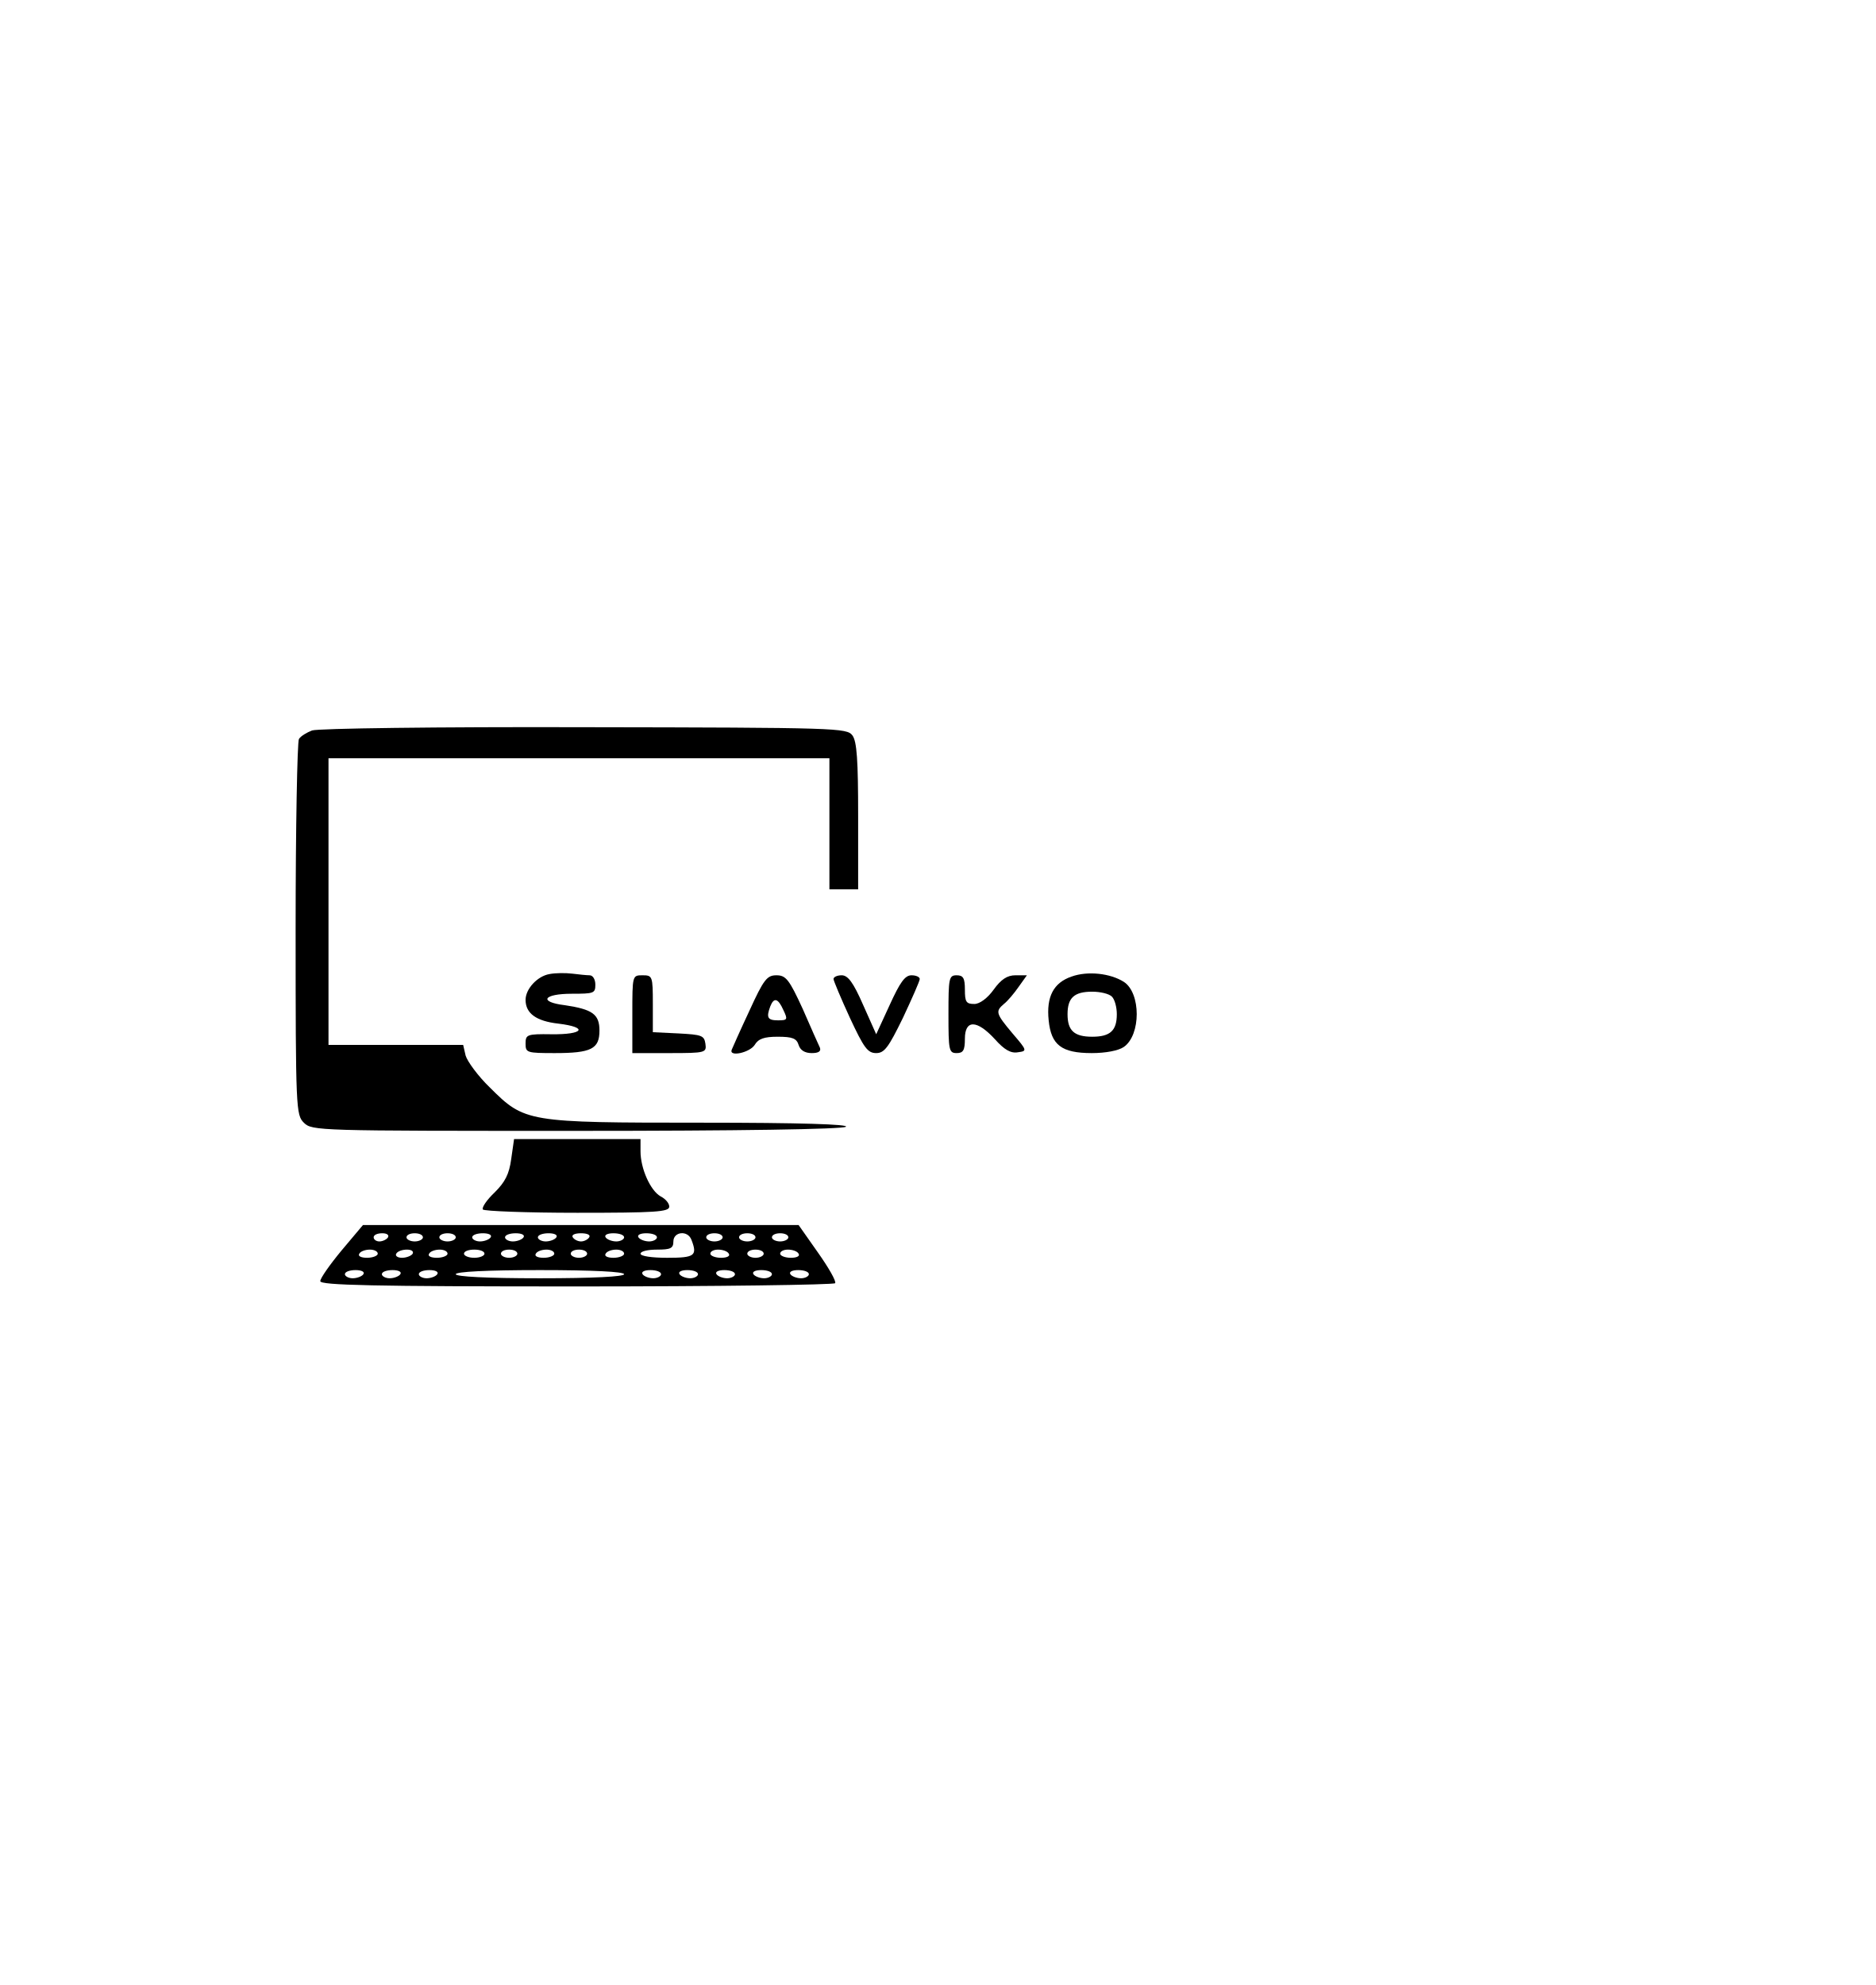
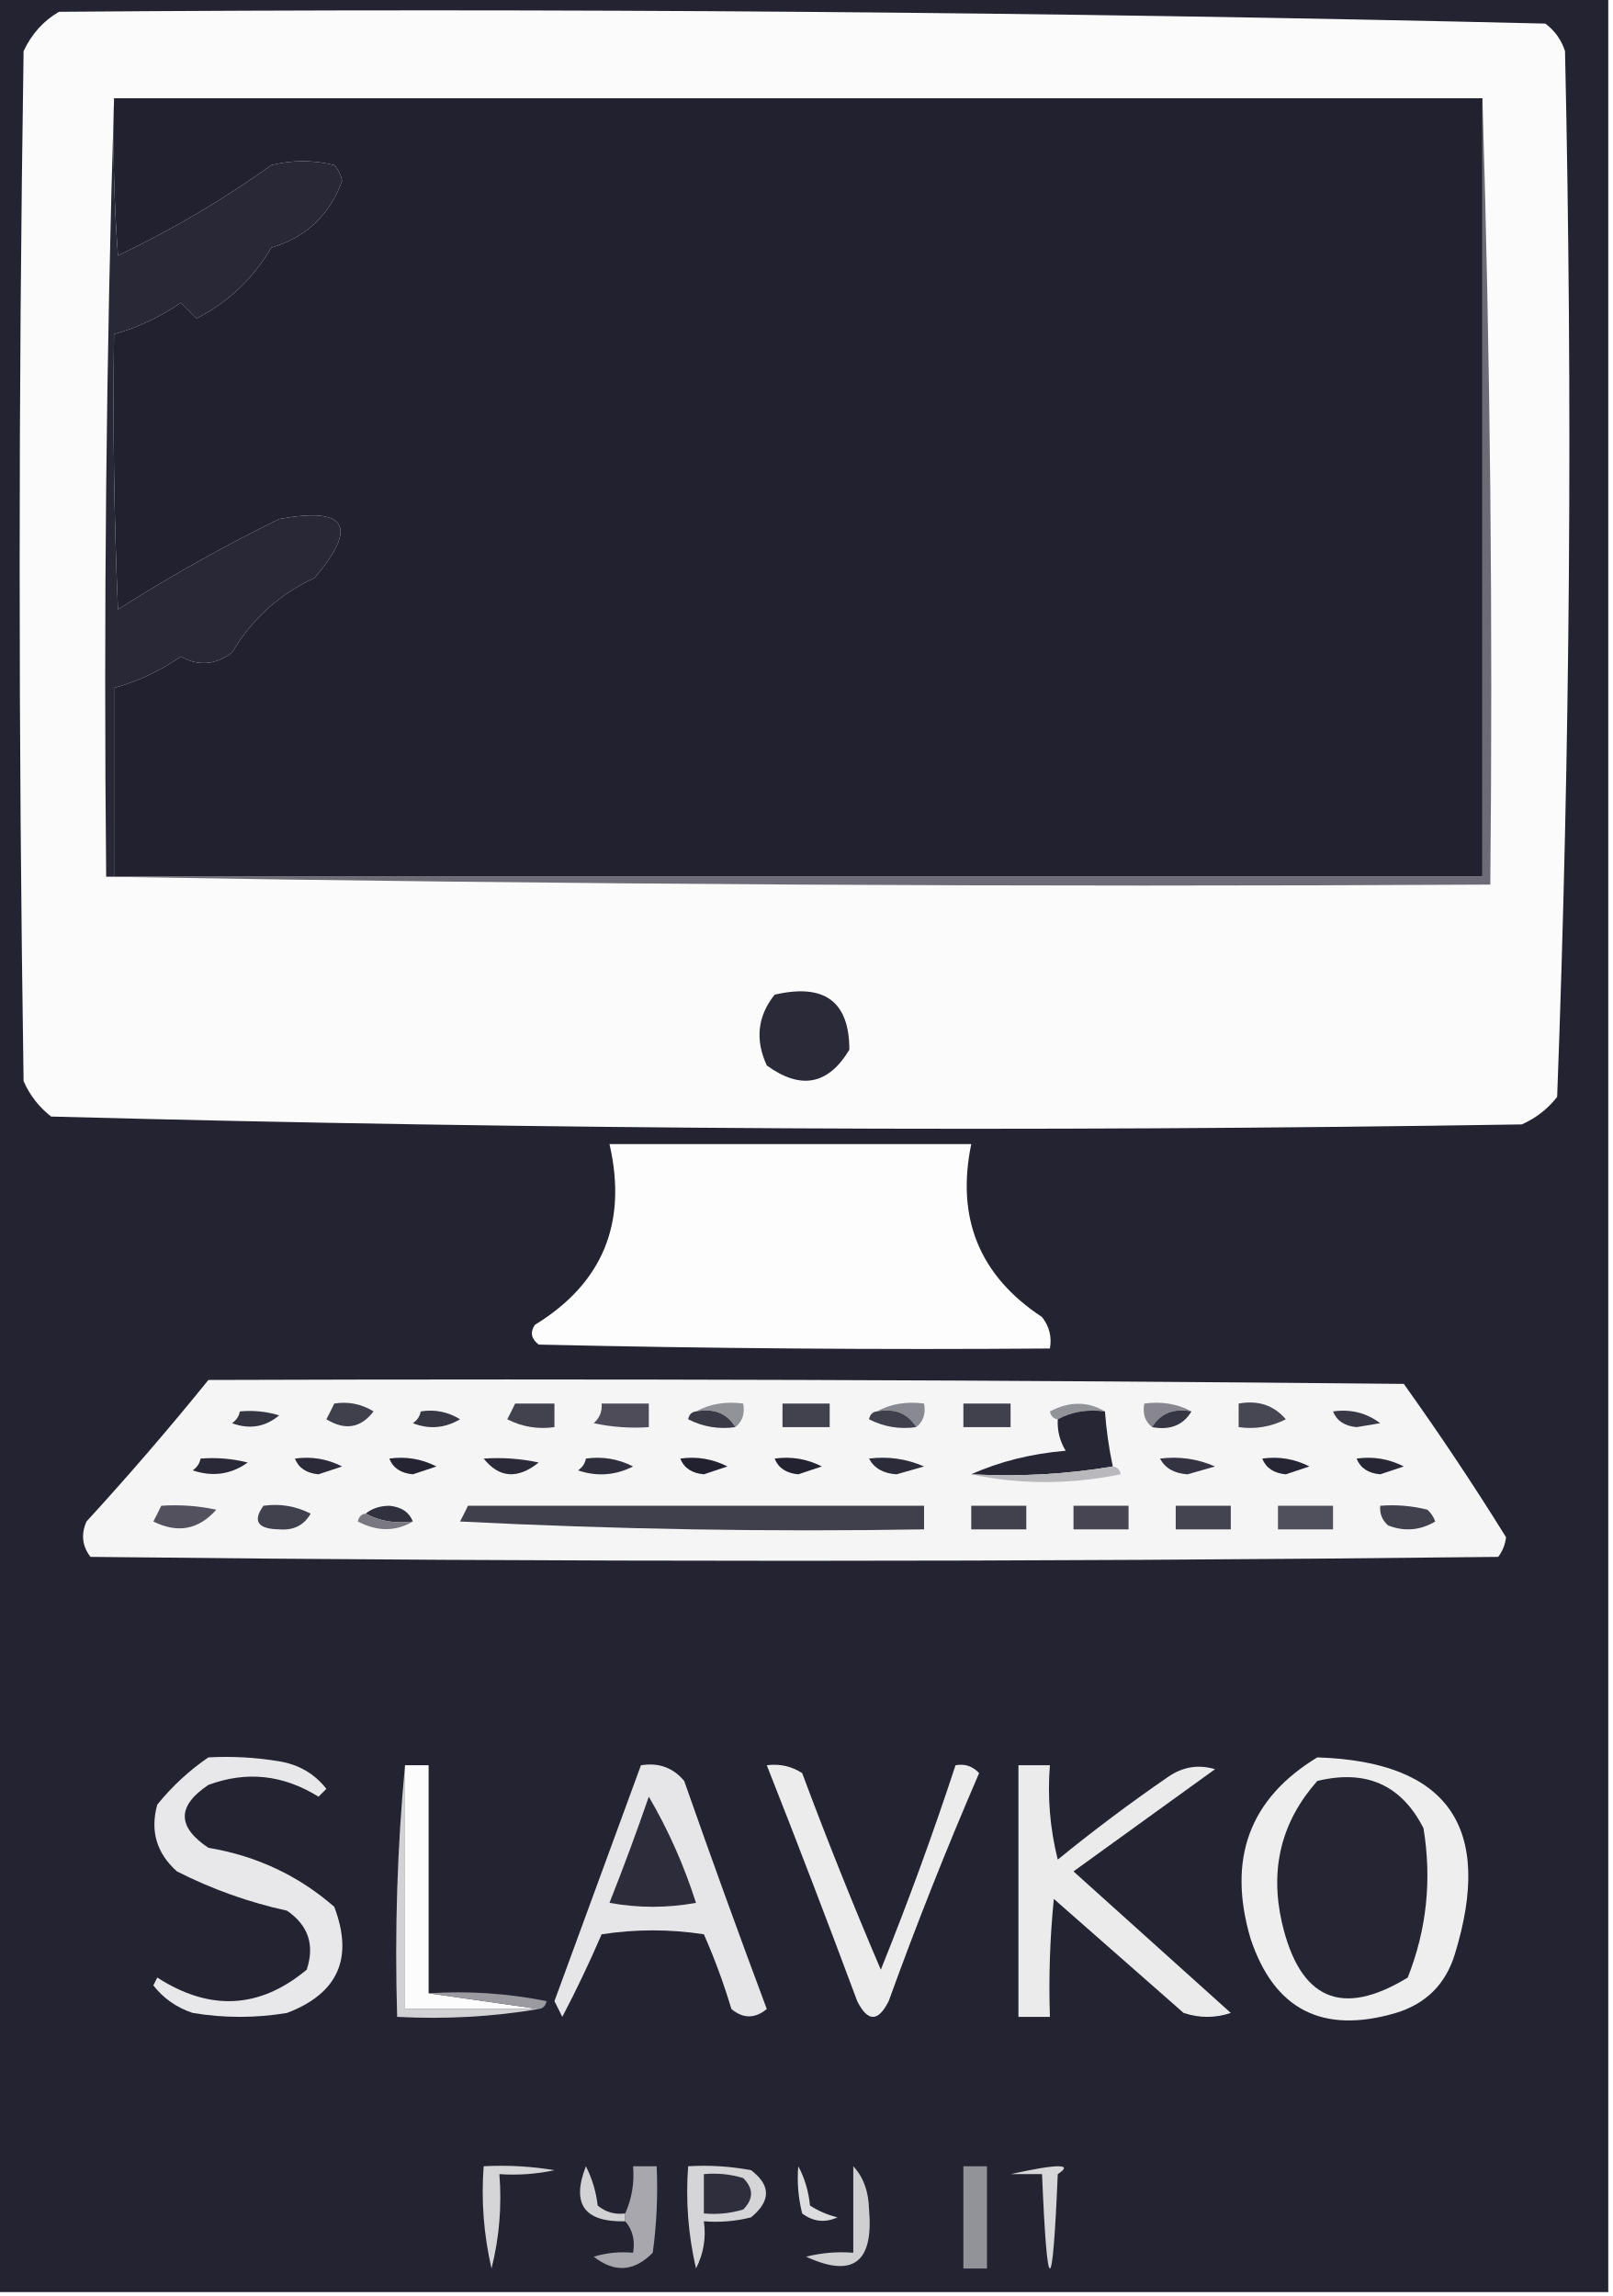
- <svg xmlns="http://www.w3.org/2000/svg" width="189px" height="200px" viewBox="0 0 189 199" version="1.1">
-   <g id="surface1">
-     <path style=" stroke:none;fill-rule:nonzero;fill:rgb(0%,0%,0%);fill-opacity:1;" d="M 31.445 73.098 C 30.906 73.305 30.285 73.676 30.121 73.965 C 29.957 74.254 29.789 82.875 29.789 93.105 C 29.789 111.258 29.832 111.836 30.617 112.617 C 31.445 113.441 31.984 113.441 58.047 113.441 C 74.473 113.441 84.859 113.277 85.23 113.031 C 85.645 112.781 80.641 112.617 70.711 112.617 C 53.082 112.617 52.879 112.578 49.359 109.07 C 48.16 107.914 47.086 106.43 46.918 105.852 L 46.672 104.781 L 33.102 104.781 L 33.102 75.902 L 83.578 75.902 L 83.578 89.105 L 86.473 89.105 L 86.473 81.762 C 86.473 76.07 86.348 74.211 85.895 73.594 C 85.316 72.852 84.527 72.809 58.875 72.77 C 43.98 72.727 32.023 72.891 31.445 73.098 Z M 31.445 73.098 " />
-     <path style=" stroke:none;fill-rule:nonzero;fill:rgb(0%,0%,0%);fill-opacity:1;" d="M 55.359 97.645 C 54.16 97.852 52.961 99.129 52.961 100.242 C 52.961 101.605 54.035 102.387 56.27 102.637 C 59.332 103.008 58.793 103.75 55.566 103.707 C 53.082 103.668 52.961 103.75 52.961 104.656 C 52.961 105.562 53.082 105.605 55.898 105.605 C 59.578 105.605 60.406 105.191 60.406 103.336 C 60.406 101.688 59.703 101.191 56.891 100.777 C 54.242 100.449 54.738 99.625 57.637 99.625 C 59.828 99.625 59.992 99.582 59.992 98.715 C 59.992 98.18 59.746 97.766 59.414 97.766 C 59.125 97.766 58.34 97.684 57.676 97.602 C 57.016 97.52 55.98 97.52 55.359 97.645 Z M 55.359 97.645 " />
-     <path style=" stroke:none;fill-rule:nonzero;fill:rgb(0%,0%,0%);fill-opacity:1;" d="M 107.988 97.891 C 106.168 98.512 105.422 99.914 105.672 102.305 C 105.918 104.781 106.953 105.605 110.016 105.605 C 111.422 105.605 112.703 105.359 113.242 104.988 C 114.98 103.789 114.98 99.543 113.242 98.426 C 111.879 97.562 109.602 97.312 107.988 97.891 Z M 112.043 99.914 C 112.332 100.203 112.539 100.984 112.539 101.688 C 112.539 103.336 111.879 103.957 110.059 103.957 C 108.238 103.957 107.574 103.336 107.574 101.688 C 107.574 100.035 108.238 99.418 110.059 99.418 C 110.883 99.418 111.754 99.625 112.043 99.914 Z M 112.043 99.914 " />
-     <path style=" stroke:none;fill-rule:nonzero;fill:rgb(0%,0%,0%);fill-opacity:1;" d="M 63.719 101.688 L 63.719 105.605 L 67.48 105.605 C 71.125 105.605 71.207 105.562 71.082 104.656 C 70.957 103.832 70.711 103.75 68.391 103.625 L 65.785 103.5 L 65.785 100.656 C 65.785 97.852 65.746 97.766 64.75 97.766 C 63.719 97.766 63.719 97.766 63.719 101.688 Z M 63.719 101.688 " />
-     <path style=" stroke:none;fill-rule:nonzero;fill:rgb(0%,0%,0%);fill-opacity:1;" d="M 75.508 101.355 C 74.598 103.297 73.812 105.07 73.73 105.273 C 73.441 106.02 75.551 105.562 76.047 104.781 C 76.418 104.16 77 103.957 78.363 103.957 C 79.852 103.957 80.266 104.121 80.473 104.781 C 80.641 105.316 81.094 105.605 81.797 105.605 C 82.461 105.605 82.75 105.441 82.625 105.07 C 82.5 104.82 81.715 103.047 80.887 101.148 C 79.523 98.18 79.191 97.766 78.238 97.766 C 77.289 97.766 76.957 98.18 75.508 101.355 Z M 78.941 101.273 C 79.398 102.223 79.355 102.305 78.406 102.305 C 77.328 102.305 77.207 102.016 77.617 100.902 C 77.992 99.953 78.406 100.078 78.941 101.273 Z M 78.941 101.273 " />
-     <path style=" stroke:none;fill-rule:nonzero;fill:rgb(0%,0%,0%);fill-opacity:1;" d="M 83.992 98.141 C 83.992 98.305 84.734 100.078 85.645 102.059 C 87.051 105.07 87.426 105.605 88.293 105.605 C 89.121 105.605 89.535 105.027 90.984 102.059 C 91.895 100.117 92.68 98.344 92.68 98.141 C 92.68 97.934 92.309 97.766 91.852 97.766 C 91.191 97.766 90.695 98.469 89.66 100.738 L 88.293 103.707 L 86.969 100.738 C 85.977 98.469 85.438 97.766 84.816 97.766 C 84.363 97.766 83.992 97.934 83.992 98.141 Z M 83.992 98.141 " />
-     <path style=" stroke:none;fill-rule:nonzero;fill:rgb(0%,0%,0%);fill-opacity:1;" d="M 95.574 101.688 C 95.574 105.316 95.617 105.605 96.402 105.605 C 97.066 105.605 97.23 105.316 97.23 104.16 C 97.23 102.223 98.43 102.223 100.25 104.203 C 101.203 105.273 101.863 105.648 102.566 105.523 C 103.52 105.398 103.52 105.359 102.031 103.625 C 100.332 101.605 100.293 101.398 101.16 100.656 C 101.535 100.367 102.195 99.582 102.652 98.922 L 103.477 97.766 L 102.32 97.766 C 101.492 97.766 100.871 98.18 100.129 99.211 C 99.508 100.078 98.719 100.656 98.184 100.656 C 97.355 100.656 97.23 100.449 97.23 99.211 C 97.23 98.055 97.066 97.766 96.402 97.766 C 95.617 97.766 95.574 98.055 95.574 101.688 Z M 95.574 101.688 " />
-     <path style=" stroke:none;fill-rule:nonzero;fill:rgb(0%,0%,0%);fill-opacity:1;" d="M 51.512 116.289 C 51.305 117.816 50.891 118.602 49.855 119.633 C 49.07 120.375 48.531 121.156 48.656 121.363 C 48.781 121.527 53.043 121.695 58.172 121.695 C 66.035 121.695 67.441 121.609 67.441 121.074 C 67.441 120.746 67.07 120.293 66.57 120.043 C 65.539 119.465 64.543 117.238 64.543 115.504 L 64.543 114.27 L 51.801 114.27 Z M 51.512 116.289 " />
-     <path style=" stroke:none;fill-rule:nonzero;fill:rgb(0%,0%,0%);fill-opacity:1;" d="M 34.422 125.488 C 33.223 126.934 32.273 128.293 32.273 128.582 C 32.273 128.996 37.527 129.117 58.09 129.117 C 72.324 129.117 84.031 128.953 84.156 128.789 C 84.281 128.582 83.496 127.223 82.418 125.695 L 80.473 122.93 L 36.574 122.93 Z M 39.098 124.168 C 38.977 124.375 38.562 124.582 38.23 124.582 C 37.898 124.582 37.652 124.375 37.652 124.168 C 37.652 123.922 38.023 123.758 38.52 123.758 C 38.977 123.758 39.223 123.922 39.098 124.168 Z M 42.617 124.168 C 42.617 124.375 42.242 124.582 41.789 124.582 C 41.332 124.582 40.961 124.375 40.961 124.168 C 40.961 123.922 41.332 123.758 41.789 123.758 C 42.242 123.758 42.617 123.922 42.617 124.168 Z M 45.926 124.168 C 45.926 124.375 45.555 124.582 45.098 124.582 C 44.645 124.582 44.27 124.375 44.27 124.168 C 44.27 123.922 44.645 123.758 45.098 123.758 C 45.555 123.758 45.926 123.922 45.926 124.168 Z M 49.441 124.168 C 49.32 124.375 48.82 124.582 48.367 124.582 C 47.953 124.582 47.582 124.375 47.582 124.168 C 47.582 123.922 48.078 123.758 48.656 123.758 C 49.234 123.758 49.609 123.922 49.441 124.168 Z M 52.754 124.168 C 52.629 124.375 52.133 124.582 51.676 124.582 C 51.262 124.582 50.891 124.375 50.891 124.168 C 50.891 123.922 51.387 123.758 51.965 123.758 C 52.547 123.758 52.918 123.922 52.754 124.168 Z M 56.062 124.168 C 55.938 124.375 55.441 124.582 54.988 124.582 C 54.574 124.582 54.199 124.375 54.199 124.168 C 54.199 123.922 54.699 123.758 55.277 123.758 C 55.855 123.758 56.227 123.922 56.062 124.168 Z M 59.371 124.168 C 59.25 124.375 58.875 124.582 58.547 124.582 C 58.215 124.582 57.844 124.375 57.719 124.168 C 57.551 123.922 57.926 123.758 58.547 123.758 C 59.164 123.758 59.539 123.922 59.371 124.168 Z M 62.891 124.168 C 62.891 124.375 62.516 124.582 62.105 124.582 C 61.648 124.582 61.152 124.375 61.027 124.168 C 60.863 123.922 61.234 123.758 61.812 123.758 C 62.395 123.758 62.891 123.922 62.891 124.168 Z M 66.199 124.168 C 66.199 124.375 65.828 124.582 65.414 124.582 C 64.957 124.582 64.461 124.375 64.336 124.168 C 64.172 123.922 64.543 123.758 65.125 123.758 C 65.703 123.758 66.199 123.922 66.199 124.168 Z M 69.676 124.418 C 70.297 126.023 70.008 126.23 67.234 126.23 C 65.703 126.23 64.543 126.066 64.543 125.82 C 64.543 125.57 65.289 125.406 66.199 125.406 C 67.566 125.406 67.855 125.281 67.855 124.582 C 67.855 123.59 69.305 123.426 69.676 124.418 Z M 72.82 124.168 C 72.82 124.375 72.445 124.582 71.992 124.582 C 71.535 124.582 71.164 124.375 71.164 124.168 C 71.164 123.922 71.535 123.758 71.992 123.758 C 72.445 123.758 72.82 123.922 72.82 124.168 Z M 76.129 124.168 C 76.129 124.375 75.758 124.582 75.301 124.582 C 74.848 124.582 74.473 124.375 74.473 124.168 C 74.473 123.922 74.848 123.758 75.301 123.758 C 75.758 123.758 76.129 123.922 76.129 124.168 Z M 79.441 124.168 C 79.441 124.375 79.066 124.582 78.613 124.582 C 78.156 124.582 77.785 124.375 77.785 124.168 C 77.785 123.922 78.156 123.758 78.613 123.758 C 79.066 123.758 79.441 123.922 79.441 124.168 Z M 38.066 125.82 C 38.066 126.023 37.566 126.23 36.988 126.23 C 36.41 126.23 36.039 126.066 36.203 125.82 C 36.328 125.57 36.824 125.406 37.277 125.406 C 37.691 125.406 38.066 125.57 38.066 125.82 Z M 41.582 125.82 C 41.457 126.023 40.961 126.23 40.508 126.23 C 40.051 126.23 39.801 126.023 39.926 125.82 C 40.051 125.57 40.547 125.406 41.004 125.406 C 41.457 125.406 41.707 125.57 41.582 125.82 Z M 45.098 125.82 C 45.098 126.023 44.602 126.23 44.023 126.23 C 43.445 126.23 43.07 126.066 43.238 125.82 C 43.359 125.57 43.855 125.406 44.312 125.406 C 44.727 125.406 45.098 125.57 45.098 125.82 Z M 48.82 125.82 C 48.82 126.023 48.367 126.23 47.789 126.23 C 47.207 126.23 46.754 126.023 46.754 125.82 C 46.754 125.57 47.207 125.406 47.789 125.406 C 48.367 125.406 48.82 125.57 48.82 125.82 Z M 52.133 125.82 C 52.133 126.023 51.762 126.23 51.305 126.23 C 50.848 126.23 50.477 126.023 50.477 125.82 C 50.477 125.57 50.848 125.406 51.305 125.406 C 51.762 125.406 52.133 125.57 52.133 125.82 Z M 55.855 125.82 C 55.855 126.023 55.359 126.23 54.781 126.23 C 54.199 126.23 53.828 126.066 53.992 125.82 C 54.117 125.57 54.613 125.406 55.07 125.406 C 55.484 125.406 55.855 125.57 55.855 125.82 Z M 59.164 125.82 C 59.164 126.023 58.793 126.23 58.34 126.23 C 57.883 126.23 57.512 126.023 57.512 125.82 C 57.512 125.57 57.883 125.406 58.34 125.406 C 58.793 125.406 59.164 125.57 59.164 125.82 Z M 62.891 125.82 C 62.891 126.023 62.395 126.23 61.812 126.23 C 61.234 126.23 60.863 126.066 61.027 125.82 C 61.152 125.57 61.648 125.406 62.105 125.406 C 62.516 125.406 62.891 125.57 62.891 125.82 Z M 73.441 125.82 C 73.605 126.066 73.234 126.23 72.652 126.23 C 72.074 126.23 71.578 126.023 71.578 125.82 C 71.578 125.57 71.949 125.406 72.363 125.406 C 72.82 125.406 73.316 125.57 73.441 125.82 Z M 76.957 125.82 C 76.957 126.023 76.586 126.23 76.129 126.23 C 75.676 126.23 75.301 126.023 75.301 125.82 C 75.301 125.57 75.676 125.406 76.129 125.406 C 76.586 125.406 76.957 125.57 76.957 125.82 Z M 80.473 125.82 C 80.641 126.066 80.266 126.23 79.688 126.23 C 79.109 126.23 78.613 126.023 78.613 125.82 C 78.613 125.57 78.984 125.406 79.398 125.406 C 79.852 125.406 80.352 125.57 80.473 125.82 Z M 36.617 127.883 C 36.492 128.086 35.996 128.293 35.539 128.293 C 35.129 128.293 34.754 128.086 34.754 127.883 C 34.754 127.633 35.25 127.469 35.832 127.469 C 36.41 127.469 36.781 127.633 36.617 127.883 Z M 40.34 127.883 C 40.215 128.086 39.719 128.293 39.266 128.293 C 38.852 128.293 38.48 128.086 38.48 127.883 C 38.48 127.633 38.977 127.469 39.555 127.469 C 40.133 127.469 40.508 127.633 40.34 127.883 Z M 44.062 127.883 C 43.941 128.086 43.445 128.293 42.988 128.293 C 42.574 128.293 42.203 128.086 42.203 127.883 C 42.203 127.633 42.699 127.469 43.277 127.469 C 43.855 127.469 44.23 127.633 44.062 127.883 Z M 62.891 127.883 C 62.891 128.129 59.785 128.293 54.406 128.293 C 49.027 128.293 45.926 128.129 45.926 127.883 C 45.926 127.633 49.027 127.469 54.406 127.469 C 59.785 127.469 62.891 127.633 62.891 127.883 Z M 66.613 127.883 C 66.613 128.086 66.242 128.293 65.828 128.293 C 65.371 128.293 64.875 128.086 64.75 127.883 C 64.586 127.633 64.957 127.469 65.539 127.469 C 66.117 127.469 66.613 127.633 66.613 127.883 Z M 70.336 127.883 C 70.336 128.086 69.965 128.293 69.551 128.293 C 69.098 128.293 68.598 128.086 68.477 127.883 C 68.309 127.633 68.684 127.469 69.262 127.469 C 69.84 127.469 70.336 127.633 70.336 127.883 Z M 74.062 127.883 C 74.062 128.086 73.688 128.293 73.273 128.293 C 72.82 128.293 72.324 128.086 72.199 127.883 C 72.035 127.633 72.406 127.469 72.984 127.469 C 73.562 127.469 74.062 127.633 74.062 127.883 Z M 77.785 127.883 C 77.785 128.086 77.414 128.293 77 128.293 C 76.543 128.293 76.047 128.086 75.922 127.883 C 75.758 127.633 76.129 127.469 76.707 127.469 C 77.289 127.469 77.785 127.633 77.785 127.883 Z M 81.508 127.883 C 81.508 128.086 81.137 128.293 80.723 128.293 C 80.266 128.293 79.77 128.086 79.645 127.883 C 79.48 127.633 79.852 127.469 80.434 127.469 C 81.012 127.469 81.508 127.633 81.508 127.883 Z M 81.508 127.883 " />
+ <svg xmlns="http://www.w3.org/2000/svg" version="1.1" width="205px" height="292px" style="shape-rendering:geometricPrecision; text-rendering:geometricPrecision; image-rendering:optimizeQuality; fill-rule:evenodd; clip-rule:evenodd">
+   <g>
+     <path style="opacity:1" fill="#242332" d="M -0.5,-0.5 C 67.833,-0.5 136.167,-0.5 204.5,-0.5C 204.5,96.833 204.5,194.167 204.5,291.5C 136.167,291.5 67.833,291.5 -0.5,291.5C -0.5,194.167 -0.5,96.833 -0.5,-0.5 Z" />
+   </g>
+   <g>
+     <path style="opacity:1" fill="#fbfbfb" d="M 7.5,1.5 C 70.583,1.007 133.583,1.507 196.5,3C 197.701,3.903 198.535,5.069 199,6.5C 199.989,50.917 199.656,95.25 198,139.5C 196.786,141.049 195.286,142.215 193.5,143C 131.084,143.992 68.751,143.659 6.5,142C 4.951,140.786 3.785,139.286 3,137.5C 2.333,93.833 2.333,50.167 3,6.5C 4.025,4.313 5.525,2.646 7.5,1.5 Z" />
+   </g>
+   <g>
+     <path style="opacity:1" fill="#222130" d="M 14.5,12.5 C 72.5,12.5 130.5,12.5 188.5,12.5C 188.5,45.5 188.5,78.5 188.5,111.5C 130.5,111.5 72.5,111.5 14.5,111.5C 14.5,103.5 14.5,95.5 14.5,87.5C 17.527,86.654 20.36,85.32 23,83.5C 25.21,84.749 27.376,84.582 29.5,83C 32.043,78.717 35.543,75.551 40,73.5C 45.579,66.925 44.079,64.425 35.5,66C 28.461,69.458 21.627,73.292 15,77.5C 14.5,65.838 14.334,54.171 14.5,42.5C 17.527,41.654 20.36,40.32 23,38.5C 23.667,39.167 24.333,39.833 25,40.5C 29.041,38.415 32.207,35.415 34.5,31.5C 38.912,30.188 41.912,27.354 43.5,23C 43.355,22.228 43.022,21.561 42.5,21C 39.833,20.333 37.167,20.333 34.5,21C 28.382,25.384 21.882,29.217 15,32.5C 14.5,25.842 14.334,19.175 14.5,12.5 Z" />
+   </g>
+   <g>
+     <path style="opacity:1" fill="#292836" d="M 14.5,12.5 C 14.334,19.175 14.5,25.842 15,32.5C 21.882,29.217 28.382,25.384 34.5,21C 37.167,20.333 39.833,20.333 42.5,21C 43.022,21.561 43.355,22.228 43.5,23C 41.912,27.354 38.912,30.188 34.5,31.5C 32.207,35.415 29.041,38.415 25,40.5C 24.333,39.833 23.667,39.167 23,38.5C 20.36,40.32 17.527,41.654 14.5,42.5C 14.334,54.171 14.5,65.838 15,77.5C 21.627,73.292 28.461,69.458 35.5,66C 44.079,64.425 45.579,66.925 40,73.5C 35.543,75.551 32.043,78.717 29.5,83C 27.376,84.582 25.21,84.749 23,83.5C 20.36,85.32 17.527,86.654 14.5,87.5C 14.5,95.5 14.5,103.5 14.5,111.5C 14.167,111.5 13.833,111.5 13.5,111.5C 13.168,78.329 13.502,45.329 14.5,12.5 Z" />
+   </g>
+   <g>
+     <path style="opacity:1" fill="#6d6c76" d="M 188.5,12.5 C 189.498,45.663 189.832,78.996 189.5,112.5C 130.664,112.832 71.998,112.499 13.5,111.5C 13.833,111.5 14.167,111.5 14.5,111.5C 72.5,111.5 130.5,111.5 188.5,111.5C 188.5,78.5 188.5,45.5 188.5,12.5 Z" />
+   </g>
+   <g>
+     <path style="opacity:1" fill="#2b2a39" d="M 98.5,126.5 C 104.831,125.029 107.998,127.362 108,133.5C 105.314,137.977 101.814,138.644 97.5,135.5C 95.992,132.231 96.325,129.231 98.5,126.5 Z" />
+   </g>
+   <g>
+     <path style="opacity:1" fill="#fdfdfd" d="M 77.5,145.5 C 92.833,145.5 108.167,145.5 123.5,145.5C 121.55,154.924 124.55,162.258 132.5,167.5C 133.429,168.689 133.762,170.022 133.5,171.5C 111.831,171.667 90.164,171.5 68.5,171C 67.549,170.282 67.383,169.449 68,168.5C 76.639,163.209 79.806,155.542 77.5,145.5 Z" />
+   </g>
+   <g>
+     <path style="opacity:1" fill="#f5f5f6" d="M 26.5,175.5 C 77.168,175.333 127.834,175.5 178.5,176C 183.065,182.388 187.398,188.888 191.5,195.5C 191.392,196.442 191.059,197.275 190.5,198C 130.833,198.667 71.167,198.667 11.5,198C 10.446,196.612 10.28,195.112 11,193.5C 16.376,187.628 21.543,181.628 26.5,175.5 Z" />
+   </g>
+   <g>
+     <path style="opacity:1" fill="#929299" d="M 88.5,179.5 C 90.265,178.539 92.265,178.205 94.5,178.5C 94.737,179.791 94.404,180.791 93.5,181.5C 92.448,179.744 90.781,179.077 88.5,179.5 Z" />
+   </g>
+   <g>
+     <path style="opacity:1" fill="#898991" d="M 111.5,179.5 C 113.265,178.539 115.265,178.205 117.5,178.5C 117.737,179.791 117.404,180.791 116.5,181.5C 115.448,179.744 113.781,179.077 111.5,179.5 Z" />
+   </g>
+   <g>
+     <path style="opacity:1" fill="#93939a" d="M 140.5,179.5 C 138.265,179.205 136.265,179.539 134.5,180.5C 133.957,180.44 133.624,180.107 133.5,179.5C 135.973,178.203 138.307,178.203 140.5,179.5 Z" />
+   </g>
+   <g>
+     <path style="opacity:1" fill="#88878f" d="M 151.5,179.5 C 149.219,179.077 147.552,179.744 146.5,181.5C 145.596,180.791 145.263,179.791 145.5,178.5C 147.735,178.205 149.735,178.539 151.5,179.5 Z" />
+   </g>
+   <g>
+     <path style="opacity:1" fill="#40404d" d="M 42.5,178.5 C 44.288,178.215 45.955,178.548 47.5,179.5C 45.878,181.623 43.878,181.956 41.5,180.5C 41.863,179.817 42.196,179.15 42.5,178.5 Z" />
+   </g>
+   <g>
+     <path style="opacity:1" fill="#42424e" d="M 65.5,178.5 C 67.167,178.5 68.833,178.5 70.5,178.5C 70.5,179.5 70.5,180.5 70.5,181.5C 68.396,181.799 66.396,181.466 64.5,180.5C 64.863,179.817 65.196,179.15 65.5,178.5 Z" />
+   </g>
+   <g>
+     <path style="opacity:1" fill="#42424f" d="M 99.5,178.5 C 101.5,178.5 103.5,178.5 105.5,178.5C 105.5,179.5 105.5,180.5 105.5,181.5C 103.5,181.5 101.5,181.5 99.5,181.5C 99.5,180.5 99.5,179.5 99.5,178.5 Z" />
+   </g>
+   <g>
+     <path style="opacity:1" fill="#41414e" d="M 122.5,178.5 C 124.5,178.5 126.5,178.5 128.5,178.5C 128.5,179.5 128.5,180.5 128.5,181.5C 126.5,181.5 124.5,181.5 122.5,181.5C 122.5,180.5 122.5,179.5 122.5,178.5 Z" />
+   </g>
+   <g>
+     <path style="opacity:1" fill="#474653" d="M 157.5,178.5 C 159.977,178.051 161.977,178.717 163.5,180.5C 161.604,181.466 159.604,181.799 157.5,181.5C 157.5,180.5 157.5,179.5 157.5,178.5 Z" />
+   </g>
+   <g>
+     <path style="opacity:1" fill="#353542" d="M 30.5,179.5 C 32.199,179.34 33.866,179.506 35.5,180C 33.728,181.487 31.728,181.82 29.5,181C 30.056,180.617 30.389,180.117 30.5,179.5 Z" />
+   </g>
+   <g>
+     <path style="opacity:1" fill="#383845" d="M 53.5,179.5 C 55.288,179.215 56.955,179.548 58.5,180.5C 56.579,181.641 54.579,181.808 52.5,181C 53.056,180.617 53.389,180.117 53.5,179.5 Z" />
+   </g>
+   <g>
+     <path style="opacity:1" fill="#4d4c58" d="M 76.5,178.5 C 78.5,178.5 80.5,178.5 82.5,178.5C 82.5,179.5 82.5,180.5 82.5,181.5C 80.143,181.663 77.81,181.497 75.5,181C 76.252,180.329 76.586,179.496 76.5,178.5 Z" />
+   </g>
+   <g>
+     <path style="opacity:1" fill="#3a3a47" d="M 88.5,179.5 C 90.781,179.077 92.448,179.744 93.5,181.5C 91.396,181.799 89.396,181.466 87.5,180.5C 87.624,179.893 87.957,179.56 88.5,179.5 Z" />
+   </g>
+   <g>
+     <path style="opacity:1" fill="#403f4c" d="M 111.5,179.5 C 113.781,179.077 115.448,179.744 116.5,181.5C 114.396,181.799 112.396,181.466 110.5,180.5C 110.624,179.893 110.957,179.56 111.5,179.5 Z" />
+   </g>
+   <g>
+     <path style="opacity:1" fill="#363644" d="M 151.5,179.5 C 150.448,181.256 148.781,181.923 146.5,181.5C 147.552,179.744 149.219,179.077 151.5,179.5 Z" />
+   </g>
+   <g>
+     <path style="opacity:1" fill="#393846" d="M 169.5,179.5 C 171.75,179.181 173.75,179.681 175.5,181C 174.5,181.167 173.5,181.333 172.5,181.5C 170.97,181.36 169.97,180.693 169.5,179.5 Z" />
+   </g>
+   <g>
+     <path style="opacity:1" fill="#272635" d="M 140.5,179.5 C 140.674,181.861 141.007,184.194 141.5,186.5C 135.69,187.49 129.69,187.823 123.5,187.5C 127.084,185.882 131.084,184.882 135.5,184.5C 134.754,183.264 134.421,181.93 134.5,180.5C 136.265,179.539 138.265,179.205 140.5,179.5 Z" />
+   </g>
+   <g>
+     <path style="opacity:1" fill="#2a2937" d="M 25.5,185.5 C 27.527,185.338 29.527,185.505 31.5,186C 29.386,187.518 27.053,187.851 24.5,187C 25.056,186.617 25.389,186.117 25.5,185.5 Z" />
+   </g>
+   <g>
+     <path style="opacity:1" fill="#2b2a38" d="M 37.5,185.5 C 39.604,185.201 41.604,185.534 43.5,186.5C 42.5,186.833 41.5,187.167 40.5,187.5C 38.97,187.36 37.97,186.693 37.5,185.5 Z" />
+   </g>
+   <g>
+     <path style="opacity:1" fill="#252433" d="M 49.5,185.5 C 51.604,185.201 53.604,185.534 55.5,186.5C 54.5,186.833 53.5,187.167 52.5,187.5C 50.97,187.36 49.97,186.693 49.5,185.5 Z" />
+   </g>
+   <g>
+     <path style="opacity:1" fill="#2b2a38" d="M 61.5,185.5 C 63.857,185.337 66.19,185.503 68.5,186C 65.816,188.145 63.483,187.978 61.5,185.5 Z" />
+   </g>
+   <g>
+     <path style="opacity:1" fill="#2f2e3c" d="M 74.5,185.5 C 76.604,185.201 78.604,185.534 80.5,186.5C 78.235,187.647 75.902,187.814 73.5,187C 74.056,186.617 74.389,186.117 74.5,185.5 Z" />
+   </g>
+   <g>
+     <path style="opacity:1" fill="#222130" d="M 86.5,185.5 C 88.604,185.201 90.604,185.534 92.5,186.5C 91.5,186.833 90.5,187.167 89.5,187.5C 87.97,187.36 86.97,186.693 86.5,185.5 Z" />
+   </g>
+   <g>
+     <path style="opacity:1" fill="#232231" d="M 98.5,185.5 C 100.604,185.201 102.604,185.534 104.5,186.5C 103.5,186.833 102.5,187.167 101.5,187.5C 99.97,187.36 98.97,186.693 98.5,185.5 Z" />
+   </g>
+   <g>
+     <path style="opacity:1" fill="#2c2b3a" d="M 110.5,185.5 C 112.924,185.192 115.257,185.526 117.5,186.5C 116.333,186.833 115.167,187.167 114,187.5C 112.319,187.392 111.152,186.725 110.5,185.5 Z" />
+   </g>
+   <g>
+     <path style="opacity:1" fill="#343341" d="M 147.5,185.5 C 149.924,185.192 152.257,185.526 154.5,186.5C 153.333,186.833 152.167,187.167 151,187.5C 149.319,187.392 148.152,186.725 147.5,185.5 Z" />
+   </g>
+   <g>
+     <path style="opacity:1" fill="#262534" d="M 160.5,185.5 C 162.604,185.201 164.604,185.534 166.5,186.5C 165.5,186.833 164.5,187.167 163.5,187.5C 161.97,187.36 160.97,186.693 160.5,185.5 Z" />
+   </g>
+   <g>
+     <path style="opacity:1" fill="#272634" d="M 172.5,185.5 C 174.604,185.201 176.604,185.534 178.5,186.5C 177.5,186.833 176.5,187.167 175.5,187.5C 173.97,187.36 172.97,186.693 172.5,185.5 Z" />
+   </g>
+   <g>
+     <path style="opacity:1" fill="#b9b8bd" d="M 141.5,186.5 C 142.043,186.56 142.376,186.893 142.5,187.5C 136.012,188.817 129.678,188.817 123.5,187.5C 129.69,187.823 135.69,187.49 141.5,186.5 Z" />
+   </g>
+   <g>
+     <path style="opacity:1" fill="#52515d" d="M 20.5,191.5 C 22.857,191.337 25.19,191.503 27.5,192C 25.253,194.542 22.586,195.042 19.5,193.5C 19.863,192.817 20.196,192.15 20.5,191.5 Z" />
+   </g>
+   <g>
+     <path style="opacity:1" fill="#50505c" d="M 162.5,191.5 C 164.833,191.5 167.167,191.5 169.5,191.5C 169.5,192.5 169.5,193.5 169.5,194.5C 167.167,194.5 164.833,194.5 162.5,194.5C 162.5,193.5 162.5,192.5 162.5,191.5 Z" />
+   </g>
+   <g>
+     <path style="opacity:1" fill="#41404d" d="M 33.5,191.5 C 35.604,191.201 37.604,191.534 39.5,192.5C 38.652,193.991 37.319,194.658 35.5,194.5C 32.761,194.453 32.095,193.453 33.5,191.5 Z" />
+   </g>
+   <g>
+     <path style="opacity:1" fill="#31303e" d="M 52.5,193.5 C 50.265,193.795 48.265,193.461 46.5,192.5C 47.274,191.853 48.274,191.52 49.5,191.5C 51.03,191.64 52.03,192.307 52.5,193.5 Z" />
+   </g>
+   <g>
+     <path style="opacity:1" fill="#403f4c" d="M 59.5,191.5 C 78.833,191.5 98.167,191.5 117.5,191.5C 117.5,192.5 117.5,193.5 117.5,194.5C 97.822,194.833 78.155,194.5 58.5,193.5C 58.863,192.817 59.196,192.15 59.5,191.5 Z" />
+   </g>
+   <g>
+     <path style="opacity:1" fill="#41404d" d="M 123.5,191.5 C 125.833,191.5 128.167,191.5 130.5,191.5C 130.5,192.5 130.5,193.5 130.5,194.5C 128.167,194.5 125.833,194.5 123.5,194.5C 123.5,193.5 123.5,192.5 123.5,191.5 Z" />
+   </g>
+   <g>
+     <path style="opacity:1" fill="#464551" d="M 136.5,191.5 C 138.833,191.5 141.167,191.5 143.5,191.5C 143.5,192.5 143.5,193.5 143.5,194.5C 141.167,194.5 138.833,194.5 136.5,194.5C 136.5,193.5 136.5,192.5 136.5,191.5 Z" />
+   </g>
+   <g>
+     <path style="opacity:1" fill="#444350" d="M 149.5,191.5 C 151.833,191.5 154.167,191.5 156.5,191.5C 156.5,192.5 156.5,193.5 156.5,194.5C 154.167,194.5 151.833,194.5 149.5,194.5C 149.5,193.5 149.5,192.5 149.5,191.5 Z" />
+   </g>
+   <g>
+     <path style="opacity:1" fill="#41404d" d="M 175.5,191.5 C 177.527,191.338 179.527,191.505 181.5,192C 181.957,192.414 182.291,192.914 182.5,193.5C 180.579,194.641 178.579,194.808 176.5,194C 175.748,193.329 175.414,192.496 175.5,191.5 Z" />
+   </g>
+   <g>
+     <path style="opacity:1" fill="#797881" d="M 46.5,192.5 C 48.265,193.461 50.265,193.795 52.5,193.5C 50.307,194.797 47.973,194.797 45.5,193.5C 45.624,192.893 45.957,192.56 46.5,192.5 Z" />
+   </g>
+   <g>
+     <path style="opacity:1" fill="#d2d2d5" d="M 51.5,224.5 C 51.5,234.833 51.5,245.167 51.5,255.5C 57.167,255.5 62.833,255.5 68.5,255.5C 62.69,256.49 56.69,256.823 50.5,256.5C 50.172,245.654 50.506,234.987 51.5,224.5 Z" />
+   </g>
+   <g>
+     <path style="opacity:1" fill="#fcfcfc" d="M 51.5,224.5 C 52.5,224.5 53.5,224.5 54.5,224.5C 54.5,234.167 54.5,243.833 54.5,253.5C 59.167,254.167 63.833,254.833 68.5,255.5C 62.833,255.5 57.167,255.5 51.5,255.5C 51.5,245.167 51.5,234.833 51.5,224.5 Z" />
+   </g>
+   <g>
+     <path style="opacity:1" fill="#e6e6e8" d="M 81.5,224.5 C 83.766,224.141 85.599,224.808 87,226.5C 90.402,236.205 93.902,245.872 97.5,255.5C 95.994,256.747 94.494,256.747 93,255.5C 92.025,252.24 90.858,249.073 89.5,246C 85.167,245.333 80.833,245.333 76.5,246C 74.962,249.576 73.295,253.076 71.5,256.5C 71.167,255.833 70.833,255.167 70.5,254.5C 74.174,244.477 77.84,234.477 81.5,224.5 Z" />
+   </g>
+   <g>
+     <path style="opacity:1" fill="#ececed" d="M 97.5,224.5 C 99.144,224.286 100.644,224.62 102,225.5C 105.138,233.913 108.471,242.246 112,250.5C 115.465,241.91 118.632,233.244 121.5,224.5C 122.675,224.281 123.675,224.614 124.5,225.5C 120.373,235.048 116.54,244.714 113,254.5C 111.667,257.167 110.333,257.167 109,254.5C 105.258,244.437 101.425,234.437 97.5,224.5 Z" />
+   </g>
+   <g>
+     <path style="opacity:1" fill="#ebebec" d="M 129.5,224.5 C 130.833,224.5 132.167,224.5 133.5,224.5C 133.176,228.555 133.509,232.555 134.5,236.5C 139.025,232.808 143.692,229.308 148.5,226C 150.365,224.699 152.365,224.365 154.5,225C 148.5,229.333 142.5,233.667 136.5,238C 143.167,244 149.833,250 156.5,256C 154.5,256.667 152.5,256.667 150.5,256C 145,251.167 139.5,246.333 134,241.5C 133.501,246.489 133.334,251.489 133.5,256.5C 132.167,256.5 130.833,256.5 129.5,256.5C 129.5,245.833 129.5,235.167 129.5,224.5 Z" />
+   </g>
+   <g>
+     <path style="opacity:1" fill="#e8e8ea" d="M 26.5,223.5 C 29.518,223.335 32.518,223.502 35.5,224C 37.997,224.412 39.997,225.578 41.5,227.5C 41.167,227.833 40.833,228.167 40.5,228.5C 36.015,225.704 31.348,225.204 26.5,227C 22.5,229.667 22.5,232.333 26.5,235C 32.588,236.012 37.922,238.512 42.5,242.5C 44.985,249.029 42.985,253.529 36.5,256C 32.5,256.667 28.5,256.667 24.5,256C 22.445,255.313 20.779,254.146 19.5,252.5C 19.667,252.167 19.833,251.833 20,251.5C 26.69,255.814 33.024,255.48 39,250.5C 40.041,247.364 39.207,244.864 36.5,243C 31.616,241.928 26.95,240.261 22.5,238C 19.904,235.683 19.07,232.85 20,229.5C 21.914,227.144 24.081,225.144 26.5,223.5 Z" />
+   </g>
+   <g>
+     <path style="opacity:1" fill="#eeeeef" d="M 167.5,223.5 C 184.118,224.031 189.951,232.365 185,248.5C 183.833,252.333 181.333,254.833 177.5,256C 168.157,258.747 161.991,255.58 159,246.5C 156.042,236.401 158.875,228.734 167.5,223.5 Z" />
+   </g>
+   <g>
+     <path style="opacity:1" fill="#262534" d="M 167.5,226.5 C 173.694,224.993 178.194,226.993 181,232.5C 182.081,239.054 181.414,245.388 179,251.5C 170.595,256.637 165.262,254.303 163,244.5C 161.441,237.648 162.941,231.648 167.5,226.5 Z" />
+   </g>
+   <g>
+     <path style="opacity:1" fill="#2d2c3a" d="M 82.5,228.5 C 84.966,232.707 86.966,237.207 88.5,242C 84.833,242.667 81.167,242.667 77.5,242C 79.267,237.532 80.934,233.032 82.5,228.5 Z" />
+   </g>
+   <g>
+     <path style="opacity:1" fill="#9b9aa1" d="M 54.5,253.5 C 59.544,253.173 64.544,253.506 69.5,254.5C 69.376,255.107 69.043,255.44 68.5,255.5C 63.833,254.833 59.167,254.167 54.5,253.5 Z" />
+   </g>
+   <g>
+     <path style="opacity:1" fill="#929299" d="M 122.5,275.5 C 123.5,275.5 124.5,275.5 125.5,275.5C 125.5,279.833 125.5,284.167 125.5,288.5C 124.5,288.5 123.5,288.5 122.5,288.5C 122.5,284.167 122.5,279.833 122.5,275.5 Z" />
+   </g>
+   <g>
+     <path style="opacity:1" fill="#d7d7d9" d="M 128.5,276.5 C 134.565,275.166 136.565,275.166 134.5,276.5C 133.833,292.5 133.167,292.5 132.5,276.5C 131.167,276.5 129.833,276.5 128.5,276.5 Z" />
+   </g>
+   <g>
+     <path style="opacity:1" fill="#d5d4d7" d="M 87.5,275.5 C 90.187,275.336 92.854,275.503 95.5,276C 98.033,277.916 98.033,279.916 95.5,282C 93.527,282.495 91.527,282.662 89.5,282.5C 89.799,284.604 89.466,286.604 88.5,288.5C 87.508,284.217 87.174,279.884 87.5,275.5 Z" />
+   </g>
+   <g>
+     <path style="opacity:1" fill="#2f2e3c" d="M 89.5,276.5 C 91.199,276.34 92.866,276.506 94.5,277C 95.833,278.333 95.833,279.667 94.5,281C 92.866,281.494 91.199,281.66 89.5,281.5C 89.5,279.833 89.5,278.167 89.5,276.5 Z" />
+   </g>
+   <g>
+     <path style="opacity:1" fill="#d5d5d7" d="M 61.5,275.5 C 64.518,275.335 67.518,275.502 70.5,276C 68.19,276.497 65.857,276.663 63.5,276.5C 63.824,280.555 63.491,284.555 62.5,288.5C 61.508,284.217 61.174,279.884 61.5,275.5 Z" />
+   </g>
+   <g>
+     <path style="opacity:1" fill="#d2d2d5" d="M 79.5,281.5 C 79.5,281.833 79.5,282.167 79.5,282.5C 74.291,282.631 72.625,280.297 74.5,275.5C 75.298,277.078 75.798,278.744 76,280.5C 77.011,281.337 78.178,281.67 79.5,281.5 Z" />
+   </g>
+   <g>
+     <path style="opacity:1" fill="#dddddf" d="M 101.5,275.5 C 102.302,276.952 102.802,278.618 103,280.5C 104.067,281.191 105.234,281.691 106.5,282C 104.888,282.72 103.388,282.554 102,281.5C 101.505,279.527 101.338,277.527 101.5,275.5 Z" />
+   </g>
+   <g>
+     <path style="opacity:1" fill="#cfcfd2" d="M 108.5,275.5 C 109.787,276.871 110.453,278.705 110.5,281C 111.107,287.746 108.44,289.746 102.5,287C 104.473,286.505 106.473,286.338 108.5,286.5C 108.5,282.833 108.5,279.167 108.5,275.5 Z" />
+   </g>
+   <g>
+     <path style="opacity:1" fill="#a8a7ad" d="M 79.5,282.5 C 79.5,282.167 79.5,281.833 79.5,281.5C 80.341,279.621 80.675,277.621 80.5,275.5C 81.5,275.5 82.5,275.5 83.5,275.5C 83.665,279.182 83.499,282.848 83,286.5C 80.637,288.907 78.137,289.074 75.5,287C 77.134,286.506 78.801,286.34 80.5,286.5C 80.768,284.901 80.434,283.568 79.5,282.5 Z" />
  </g>
</svg>
